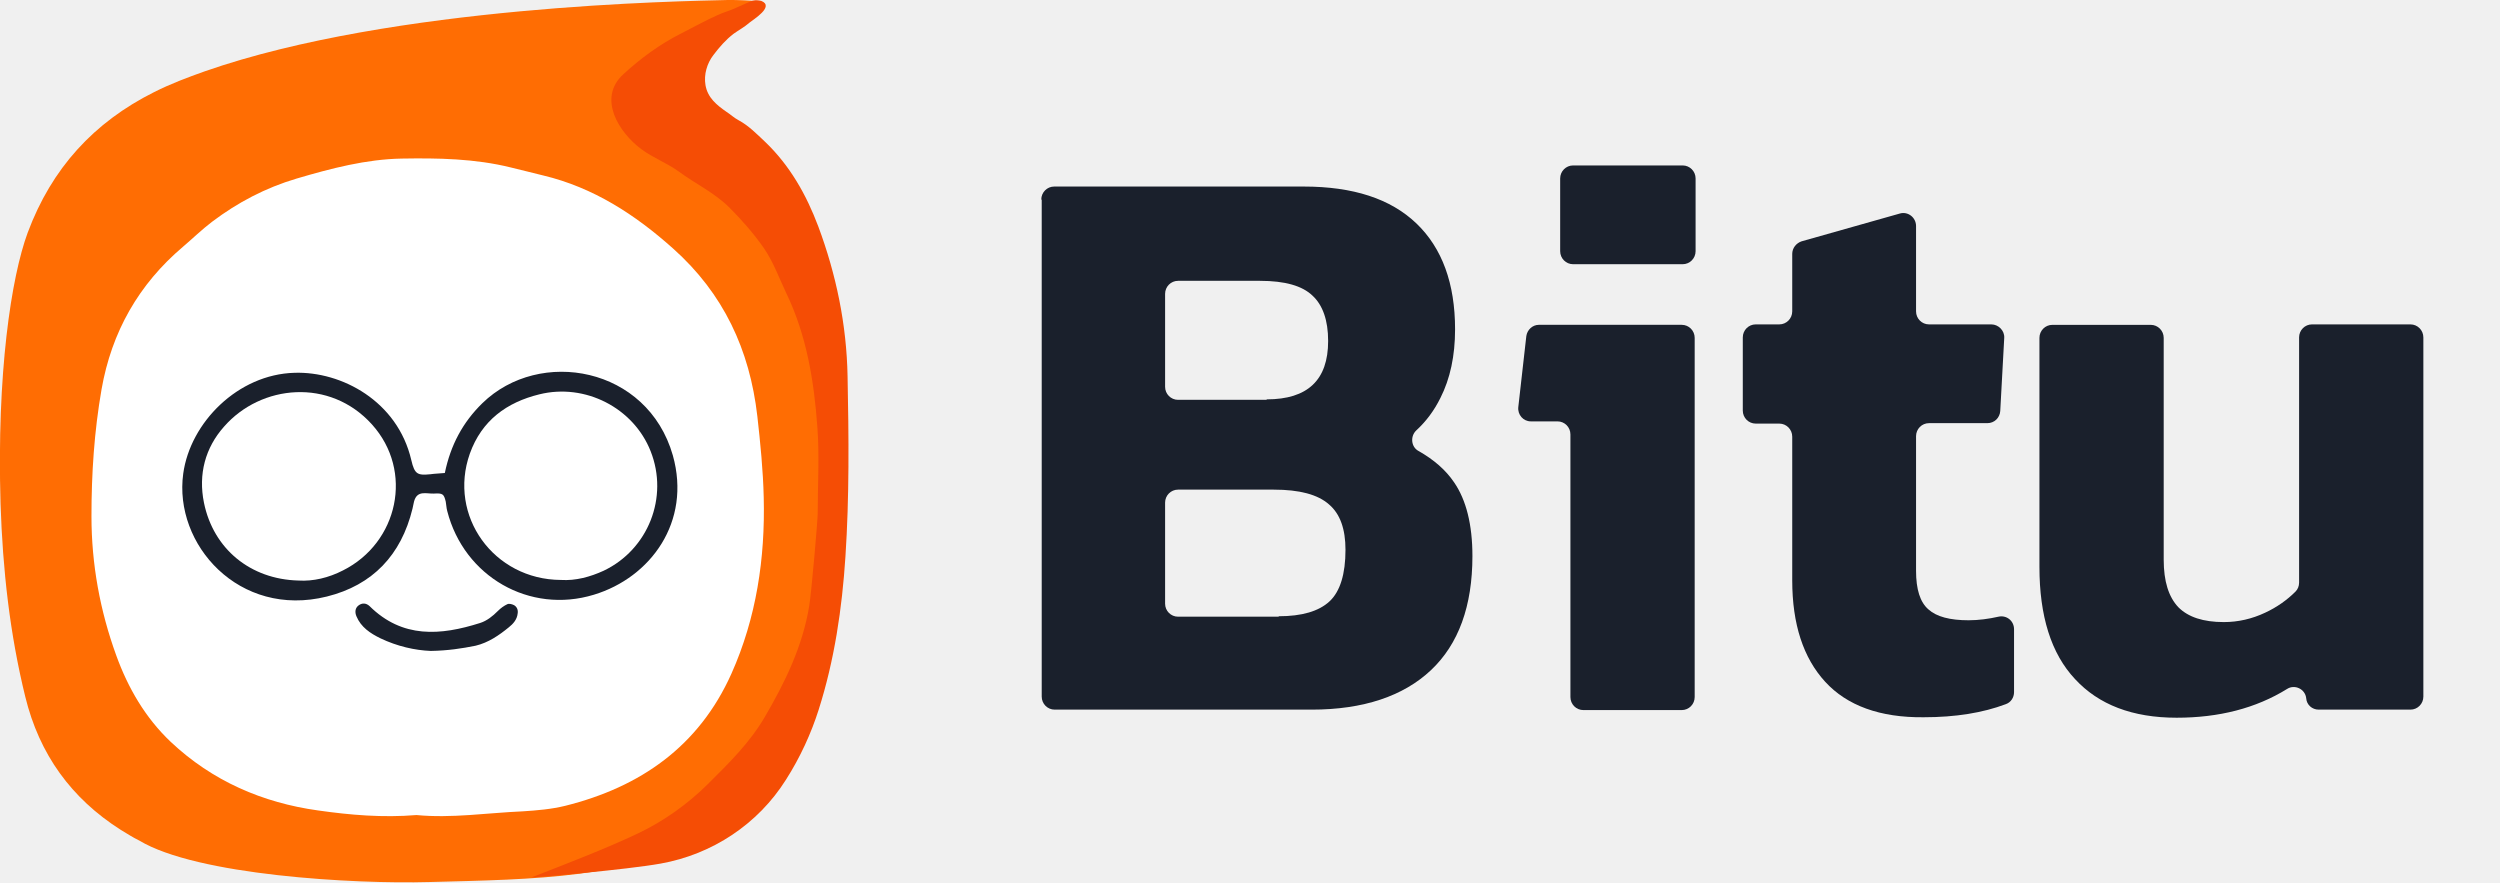
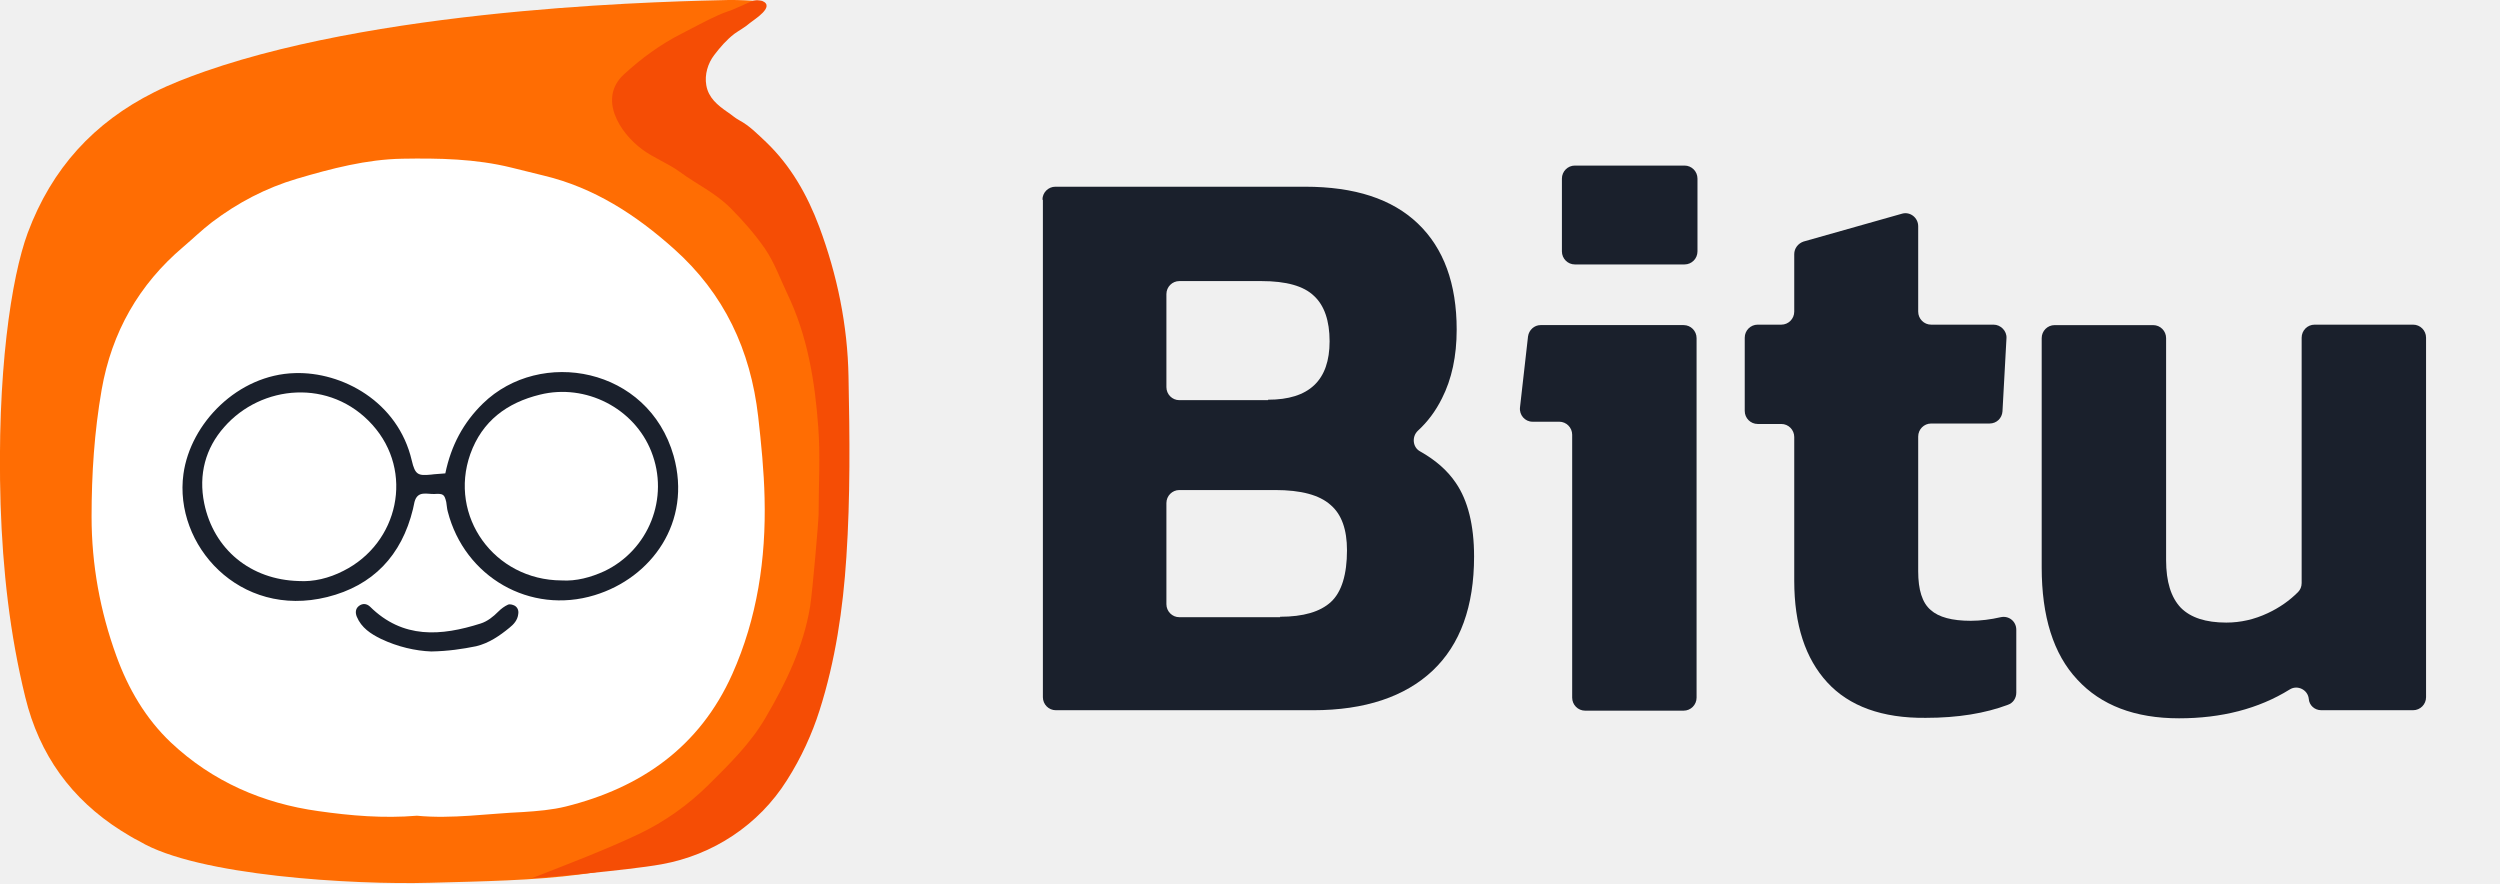
- <svg xmlns="http://www.w3.org/2000/svg" width="102" height="36" viewBox="0 0 102 36" fill="none">
-   <g clip-path="url(#clip0_977_12886)">
-     <path d="M42.484 8.143C42.484 7.849 42.721 7.611 43.011 7.611H53.188C55.205 7.611 56.732 8.106 57.786 9.113C58.84 10.121 59.367 11.568 59.367 13.437C59.367 14.518 59.167 15.452 58.767 16.24C58.513 16.753 58.185 17.192 57.786 17.559C57.531 17.797 57.568 18.236 57.877 18.401C58.494 18.749 58.985 19.171 59.33 19.684C59.821 20.398 60.075 21.406 60.075 22.688C60.075 24.721 59.512 26.278 58.385 27.341C57.259 28.403 55.623 28.953 53.515 28.953H43.029C42.739 28.953 42.502 28.715 42.502 28.422V8.143H42.484ZM51.68 16.294C53.352 16.294 54.188 15.507 54.188 13.913C54.188 13.07 53.969 12.448 53.551 12.063C53.133 11.66 52.425 11.458 51.407 11.458H48.063C47.773 11.458 47.536 11.697 47.536 11.99V15.782C47.536 16.075 47.773 16.313 48.063 16.313H51.68V16.294ZM52.17 25.143C53.115 25.143 53.806 24.941 54.242 24.538C54.678 24.135 54.896 23.421 54.896 22.431C54.896 21.589 54.678 20.966 54.224 20.581C53.77 20.178 53.024 19.977 51.97 19.977H48.063C47.773 19.977 47.536 20.215 47.536 20.508V24.63C47.536 24.923 47.773 25.161 48.063 25.161H52.17V25.143Z" fill="#1A202C" />
-     <path d="M63.546 17.192H62.456C62.147 17.192 61.911 16.917 61.947 16.606L62.274 13.711C62.31 13.455 62.529 13.253 62.783 13.253H68.616C68.907 13.253 69.143 13.491 69.143 13.784V28.44C69.143 28.733 68.907 28.971 68.616 28.971H64.6C64.309 28.971 64.073 28.733 64.073 28.44V17.723C64.073 17.43 63.837 17.192 63.546 17.192ZM64.182 6.75H68.653C68.944 6.75 69.18 6.988 69.18 7.281V10.249C69.18 10.542 68.944 10.78 68.653 10.78H64.182C63.892 10.78 63.655 10.542 63.655 10.249V7.281C63.655 6.988 63.892 6.75 64.182 6.75Z" fill="#1A202C" />
-     <path d="M74.468 27.817C73.577 26.846 73.123 25.472 73.123 23.677V17.815C73.123 17.522 72.887 17.283 72.596 17.283H71.633C71.342 17.283 71.106 17.045 71.106 16.752V13.766C71.106 13.473 71.342 13.235 71.633 13.235H72.596C72.887 13.235 73.123 12.997 73.123 12.704V10.359C73.123 10.121 73.287 9.919 73.505 9.846L77.521 8.71C77.848 8.619 78.175 8.875 78.175 9.223V12.704C78.175 12.997 78.411 13.235 78.702 13.235H81.246C81.537 13.235 81.791 13.491 81.773 13.784L81.61 16.77C81.591 17.045 81.373 17.265 81.083 17.265H78.702C78.411 17.265 78.175 17.503 78.175 17.796V23.292C78.175 24.043 78.339 24.574 78.684 24.867C79.011 25.161 79.556 25.307 80.319 25.307C80.719 25.307 81.137 25.252 81.537 25.161C81.864 25.087 82.173 25.326 82.173 25.674V28.238C82.173 28.458 82.046 28.66 81.828 28.733C80.901 29.081 79.792 29.264 78.484 29.264C76.703 29.282 75.358 28.788 74.468 27.817Z" fill="#1A202C" />
-     <path d="M84.662 27.707C83.681 26.663 83.209 25.124 83.209 23.128V13.785C83.209 13.492 83.445 13.254 83.736 13.254H87.752C88.042 13.254 88.279 13.492 88.279 13.785V22.834C88.279 23.714 88.478 24.355 88.878 24.776C89.278 25.179 89.896 25.381 90.732 25.381C91.313 25.381 91.877 25.253 92.422 24.996C92.894 24.776 93.312 24.483 93.658 24.135C93.749 24.044 93.803 23.915 93.803 23.769V13.767C93.803 13.473 94.039 13.235 94.33 13.235H98.346C98.637 13.235 98.873 13.473 98.873 13.767V28.422C98.873 28.715 98.637 28.953 98.346 28.953H94.603C94.33 28.953 94.112 28.752 94.094 28.495C94.057 28.11 93.621 27.909 93.312 28.11C92.04 28.898 90.532 29.283 88.806 29.283C87.007 29.283 85.625 28.752 84.662 27.707Z" fill="#1A202C" />
-     <path d="M17.512 35.987C14.428 36.075 8.034 35.712 5.683 34.295C5.422 34.169 5.173 34.006 4.924 33.856C2.909 32.577 1.603 30.771 1.031 28.426C0.396 25.843 0.11 23.223 0.023 20.564C-0.138 15.223 0.459 11.31 1.13 9.492C2.113 6.859 3.83 4.991 6.28 3.762C6.952 3.423 7.648 3.16 8.357 2.909C16.082 0.213 27.837 0.05 29.69 0C29.914 0 30.125 0 30.349 0.013C30.548 0.025 30.76 0.025 30.946 0.075C30.884 0.113 30.809 0.125 30.747 0.163C30.66 0.213 30.561 0.263 30.474 0.326C30.399 0.376 30.349 0.451 30.275 0.514C30.113 0.627 29.901 0.665 29.715 0.752C28.26 1.417 26.841 2.144 25.66 3.248C24.839 4 24.839 4.426 25.647 5.191C26.244 5.743 26.866 6.32 27.613 6.633C29.715 7.511 30.847 9.329 31.942 11.135C33.248 13.279 33.621 15.712 33.683 18.207C33.733 20.301 33.72 22.42 33.359 24.464C33.484 27.172 32.053 31.674 28.62 34.019C25.896 35.849 21.791 35.875 17.512 35.987Z" fill="#FF6D03" />
-     <path d="M30.575 0.927C30.376 1.103 30.14 1.228 29.929 1.379C29.605 1.629 29.356 1.918 29.108 2.244C28.846 2.582 28.71 3.046 28.784 3.473C28.871 3.987 29.244 4.288 29.642 4.564C29.817 4.676 29.941 4.802 30.128 4.902C30.551 5.128 30.874 5.466 31.222 5.792C32.23 6.758 32.901 7.949 33.387 9.241C34.12 11.209 34.543 13.253 34.581 15.36C34.63 17.817 34.655 20.263 34.494 22.708C34.357 24.827 34.046 26.933 33.399 28.965C33.1 29.905 32.653 30.896 32.068 31.811C30.924 33.629 29.058 34.858 26.956 35.234C25.563 35.485 21.881 35.799 21.682 35.799C23.062 35.26 24.704 34.633 26.023 34.006C27.08 33.504 28.05 32.814 28.884 31.987C29.742 31.134 30.6 30.294 31.21 29.241C32.031 27.836 32.74 26.382 33.014 24.739C33.113 24.125 33.362 21.216 33.362 20.965C33.362 19.786 33.436 18.608 33.349 17.429C33.212 15.548 32.914 13.692 32.081 11.962C31.782 11.335 31.57 10.72 31.172 10.131C30.762 9.542 30.289 9.002 29.779 8.488C29.157 7.861 28.386 7.51 27.69 6.996C27.204 6.645 26.645 6.444 26.16 6.081C25.252 5.404 24.368 4.012 25.426 3.034C26.135 2.382 26.918 1.805 27.789 1.366C28.287 1.115 28.772 0.839 29.282 0.614C29.518 0.501 29.779 0.438 30.016 0.325C30.152 0.263 30.302 0.2 30.439 0.137C30.526 0.1 30.625 0.049 30.725 0.024C30.824 -0.001 30.949 0.012 31.061 0.037C31.62 0.263 30.725 0.802 30.575 0.927Z" fill="#F54D05" />
-     <path d="M16.992 33.254C15.624 33.367 14.293 33.254 12.975 33.066C10.711 32.752 8.658 31.862 6.967 30.269C5.934 29.291 5.225 28.075 4.74 26.733C4.081 24.915 3.732 23.022 3.732 21.066C3.732 19.323 3.844 17.605 4.143 15.887C4.553 13.542 5.66 11.598 7.464 10.069C7.862 9.73 8.235 9.366 8.646 9.053C9.691 8.263 10.835 7.661 12.104 7.285C13.509 6.871 14.94 6.495 16.395 6.47C17.875 6.445 19.381 6.47 20.848 6.834C21.284 6.946 21.732 7.047 22.167 7.16C24.207 7.649 25.911 8.752 27.466 10.144C29.518 11.975 30.588 14.269 30.899 16.978C31.023 18.081 31.135 19.197 31.16 20.301C31.222 22.771 30.862 25.203 29.842 27.486C28.511 30.457 26.122 32.112 23.062 32.877C22.503 33.015 21.906 33.066 21.321 33.103C19.878 33.166 18.423 33.392 16.992 33.254Z" fill="white" />
-     <path d="M18.149 19.298C18.385 18.157 18.883 17.229 19.679 16.452C22.017 14.17 26.421 14.96 27.453 18.584C28.212 21.292 26.545 23.562 24.232 24.264C21.607 25.066 18.933 23.524 18.248 20.853C18.211 20.728 18.211 20.59 18.186 20.465C18.111 20.163 18.074 20.113 17.701 20.138C17.402 20.151 17.017 19.988 16.892 20.465C16.868 20.565 16.855 20.652 16.83 20.753C16.37 22.646 15.201 23.875 13.335 24.339C9.753 25.229 7.078 22.207 7.476 19.323C7.762 17.242 9.703 15.273 12.017 15.21C13.932 15.148 16.221 16.364 16.781 18.772C16.917 19.361 17.042 19.399 17.564 19.349C17.738 19.323 17.9 19.323 18.149 19.298Z" fill="#1A202C" />
-     <path d="M17.576 26.558C16.929 26.533 16.208 26.37 15.524 26.044C15.113 25.843 14.728 25.593 14.541 25.141C14.479 24.991 14.479 24.815 14.628 24.702C14.777 24.59 14.939 24.602 15.076 24.727C16.419 26.057 17.974 25.931 19.591 25.417C19.865 25.329 20.101 25.141 20.313 24.928C20.425 24.815 20.562 24.715 20.698 24.652C20.773 24.615 20.897 24.652 20.972 24.69C21.084 24.753 21.146 24.878 21.121 25.028C21.096 25.279 20.935 25.455 20.761 25.593C20.363 25.919 19.927 26.22 19.405 26.345C18.845 26.458 18.273 26.546 17.576 26.558Z" fill="#1A202C" />
-     <path d="M12.178 23.686C10.213 23.636 8.707 22.395 8.322 20.514C8.085 19.348 8.372 18.27 9.143 17.404C10.648 15.686 13.459 15.411 15.176 17.317C16.892 19.223 16.245 22.144 13.994 23.273C13.409 23.574 12.775 23.724 12.178 23.686Z" fill="white" />
-     <path d="M22.888 23.662C20.139 23.65 18.273 21.042 19.169 18.509C19.654 17.154 20.674 16.415 22.005 16.089C23.87 15.625 25.848 16.64 26.545 18.408C27.291 20.289 26.445 22.421 24.629 23.286C24.082 23.537 23.485 23.7 22.888 23.662Z" fill="white" />
+ <svg xmlns="http://www.w3.org/2000/svg" width="201" height="71" viewBox="0 0 201 71" fill="none">
+   <g clip-path="url(#clip0_1833_31426)">
+     <path d="M83.812 16.059C83.812 15.481 84.279 15.012 84.852 15.012H104.928C108.908 15.012 111.919 15.987 113.998 17.974C116.078 19.961 117.117 22.816 117.117 26.501C117.117 28.632 116.723 30.475 115.934 32.029C115.432 33.04 114.787 33.907 113.998 34.63C113.497 35.1 113.568 35.967 114.178 36.292C115.397 36.978 116.365 37.809 117.046 38.821C118.014 40.23 118.516 42.217 118.516 44.746C118.516 48.756 117.404 51.827 115.181 53.923C112.959 56.018 109.732 57.102 105.574 57.102H84.888C84.314 57.102 83.848 56.633 83.848 56.054V16.059H83.812ZM101.953 32.137C105.251 32.137 106.9 30.583 106.9 27.44C106.9 25.778 106.47 24.55 105.645 23.791C104.821 22.996 103.423 22.599 101.415 22.599H94.819C94.245 22.599 93.779 23.069 93.779 23.647V31.125C93.779 31.703 94.245 32.173 94.819 32.173H101.953V32.137ZM102.921 49.587C104.785 49.587 106.147 49.19 107.008 48.395C107.868 47.6 108.298 46.191 108.298 44.24C108.298 42.578 107.868 41.35 106.972 40.591C106.076 39.796 104.606 39.399 102.526 39.399H94.819C94.245 39.399 93.779 39.869 93.779 40.447V48.576C93.779 49.154 94.245 49.623 94.819 49.623H102.921V49.587Z" fill="#1A202C" />
+     <path d="M125.363 33.906H123.212C122.603 33.906 122.137 33.364 122.208 32.75L122.854 27.042C122.925 26.536 123.356 26.138 123.858 26.138H135.366C135.939 26.138 136.405 26.608 136.405 27.186V56.09C136.405 56.667 135.939 57.137 135.366 57.137H127.443C126.869 57.137 126.403 56.667 126.403 56.09V34.954C126.403 34.376 125.937 33.906 125.363 33.906ZM126.618 13.312H135.437C136.011 13.312 136.477 13.782 136.477 14.36V20.213C136.477 20.791 136.011 21.261 135.437 21.261H126.618C126.044 21.261 125.578 20.791 125.578 20.213V14.36C125.578 13.782 126.044 13.312 126.618 13.312Z" fill="#1A202C" />
+     <path d="M146.91 54.861C145.153 52.946 144.257 50.237 144.257 46.696V35.135C144.257 34.557 143.791 34.087 143.217 34.087H141.317C140.743 34.087 140.277 33.617 140.277 33.039V27.15C140.277 26.572 140.743 26.102 141.317 26.102H143.217C143.791 26.102 144.257 25.633 144.257 25.055V20.43C144.257 19.96 144.579 19.563 145.01 19.419L152.933 17.178C153.578 16.998 154.223 17.504 154.223 18.19V25.055C154.223 25.633 154.689 26.102 155.263 26.102H160.282C160.855 26.102 161.357 26.608 161.321 27.186L160.999 33.075C160.963 33.617 160.533 34.051 159.959 34.051H155.263C154.689 34.051 154.223 34.52 154.223 35.099V45.937C154.223 47.419 154.546 48.466 155.227 49.044C155.872 49.623 156.948 49.912 158.453 49.912C159.242 49.912 160.067 49.803 160.855 49.623C161.501 49.478 162.11 49.948 162.11 50.634V55.692C162.11 56.126 161.859 56.523 161.429 56.668C159.601 57.354 157.414 57.715 154.833 57.715C151.319 57.752 148.666 56.776 146.91 54.861Z" fill="#1A202C" />
+     <path d="M167.02 54.645C165.084 52.585 164.152 49.55 164.152 45.612V27.186C164.152 26.608 164.618 26.139 165.192 26.139H173.115C173.688 26.139 174.155 26.608 174.155 27.186V45.034C174.155 46.768 174.549 48.033 175.338 48.864C176.126 49.659 177.345 50.056 178.994 50.056C180.142 50.056 181.253 49.803 182.328 49.297C183.26 48.864 184.085 48.286 184.766 47.599C184.945 47.419 185.053 47.166 185.053 46.877V27.15C185.053 26.572 185.519 26.102 186.093 26.102H194.016C194.589 26.102 195.055 26.572 195.055 27.15V56.054C195.055 56.632 194.589 57.101 194.016 57.101H186.63C186.093 57.101 185.662 56.704 185.627 56.198C185.555 55.439 184.694 55.042 184.085 55.439C181.576 56.993 178.6 57.752 175.194 57.752C171.645 57.752 168.92 56.704 167.02 54.645Z" fill="#1A202C" />
+     <path d="M34.549 70.975C28.463 71.148 15.85 70.431 11.212 67.637C10.697 67.389 10.206 67.068 9.715 66.771C5.74 64.249 3.163 60.688 2.035 56.063C0.783 50.969 0.219 45.8 0.047 40.557C-0.272 30.022 0.906 22.306 2.231 18.721C4.169 13.527 7.556 9.843 12.39 7.419C13.715 6.751 15.089 6.232 16.488 5.737C31.727 0.42 54.916 0.099 58.573 0C59.014 0 59.432 0 59.873 0.025C60.266 0.049 60.683 0.049 61.051 0.148C60.928 0.223 60.781 0.247 60.658 0.321C60.487 0.42 60.291 0.519 60.119 0.643C59.971 0.742 59.873 0.89 59.726 1.014C59.407 1.236 58.99 1.311 58.622 1.484C55.751 2.795 52.953 4.229 50.622 6.405C49.002 7.889 49.002 8.73 50.597 10.238C51.775 11.326 53.002 12.464 54.475 13.082C58.622 14.813 60.855 18.399 63.014 21.96C65.591 26.189 66.327 30.987 66.45 35.908C66.548 40.038 66.523 44.217 65.812 48.248C66.057 53.59 63.235 62.468 56.462 67.093C51.088 70.703 42.99 70.753 34.549 70.975Z" fill="#FF6D03" />
+     <path d="M60.319 1.829C59.926 2.175 59.46 2.423 59.043 2.719C58.405 3.214 57.914 3.783 57.423 4.426C56.908 5.093 56.638 6.008 56.785 6.849C56.957 7.863 57.693 8.457 58.478 9.001C58.822 9.223 59.067 9.471 59.435 9.668C60.27 10.114 60.908 10.781 61.595 11.424C63.583 13.329 64.908 15.678 65.865 18.225C67.313 22.108 68.147 26.139 68.221 30.293C68.319 35.14 68.368 39.963 68.049 44.785C67.779 48.965 67.165 53.119 65.889 57.125C65.3 58.98 64.417 60.934 63.264 62.739C61.006 66.325 57.325 68.749 53.178 69.49C50.43 69.985 43.166 70.603 42.773 70.603C45.497 69.54 48.736 68.303 51.338 67.067C53.423 66.078 55.337 64.718 56.982 63.085C58.675 61.404 60.368 59.747 61.57 57.669C63.19 54.9 64.589 52.031 65.129 48.791C65.325 47.58 65.816 41.842 65.816 41.348C65.816 39.023 65.963 36.698 65.791 34.374C65.521 30.664 64.932 27.004 63.288 23.591C62.699 22.355 62.282 21.143 61.497 19.981C60.687 18.819 59.755 17.755 58.748 16.741C57.522 15.505 56 14.812 54.626 13.798C53.669 13.106 52.565 12.71 51.608 11.993C49.816 10.658 48.074 7.913 50.16 5.984C51.558 4.698 53.104 3.56 54.822 2.695C55.804 2.2 56.761 1.656 57.767 1.211C58.233 0.988 58.748 0.865 59.215 0.642C59.485 0.518 59.779 0.395 60.049 0.271C60.221 0.197 60.417 0.098 60.613 0.048C60.81 -0.001 61.055 0.024 61.276 0.073C62.38 0.518 60.613 1.582 60.319 1.829Z" fill="#F54D05" />
+     <path d="M33.522 65.584C30.823 65.807 28.197 65.584 25.596 65.213C21.13 64.595 17.081 62.839 13.743 59.699C11.707 57.77 10.308 55.371 9.351 52.725C8.05 49.139 7.363 45.405 7.363 41.547C7.363 38.109 7.584 34.721 8.173 31.333C8.983 26.709 11.167 22.875 14.725 19.858C15.51 19.191 16.246 18.474 17.056 17.855C19.117 16.297 21.375 15.11 23.878 14.368C26.651 13.552 29.473 12.81 32.344 12.761C35.264 12.711 38.233 12.761 41.129 13.478C41.988 13.701 42.871 13.899 43.73 14.121C47.755 15.086 51.117 17.262 54.184 20.007C58.233 23.617 60.343 28.143 60.957 33.485C61.202 35.661 61.423 37.862 61.472 40.038C61.595 44.91 60.883 49.708 58.871 54.209C56.245 60.069 51.534 63.334 45.497 64.842C44.393 65.115 43.215 65.213 42.062 65.288C39.215 65.411 36.344 65.856 33.522 65.584Z" fill="white" />
+     <path d="M35.804 38.06C36.27 35.81 37.252 33.98 38.822 32.446C43.436 27.945 52.123 29.503 54.159 36.65C55.656 41.992 52.368 46.468 47.804 47.853C42.626 49.436 37.35 46.394 36 41.127C35.927 40.879 35.927 40.607 35.878 40.36C35.73 39.766 35.657 39.667 34.92 39.717C34.332 39.742 33.571 39.42 33.325 40.36C33.276 40.558 33.252 40.731 33.203 40.929C32.295 44.663 29.988 47.087 26.307 48.002C19.24 49.757 13.964 43.797 14.749 38.109C15.314 34.004 19.142 30.122 23.706 29.998C27.485 29.874 32 32.273 33.105 37.021C33.375 38.184 33.62 38.258 34.651 38.159C34.994 38.109 35.313 38.109 35.804 38.06Z" fill="#1A202C" />
+     <path d="M34.674 52.378C33.398 52.329 31.975 52.007 30.625 51.364C29.816 50.968 29.055 50.474 28.687 49.584C28.564 49.287 28.564 48.941 28.858 48.718C29.153 48.495 29.472 48.52 29.742 48.767C32.392 51.389 35.46 51.142 38.65 50.128C39.19 49.955 39.656 49.584 40.073 49.163C40.294 48.941 40.564 48.743 40.834 48.619C40.981 48.545 41.226 48.619 41.373 48.693C41.594 48.817 41.717 49.064 41.668 49.361C41.619 49.856 41.3 50.202 40.956 50.474C40.171 51.117 39.312 51.71 38.282 51.958C37.177 52.18 36.048 52.353 34.674 52.378Z" fill="#1A202C" />
+     <path d="M24.024 46.715C20.147 46.616 17.178 44.168 16.417 40.458C15.951 38.158 16.515 36.032 18.036 34.325C21.006 30.937 26.552 30.393 29.938 34.152C33.324 37.911 32.048 43.673 27.607 45.899C26.453 46.492 25.202 46.789 24.024 46.715Z" fill="white" />
+     <path d="M45.151 46.667C39.728 46.642 36.047 41.498 37.814 36.503C38.771 33.832 40.783 32.373 43.409 31.73C47.09 30.815 50.992 32.818 52.366 36.305C53.838 40.014 52.17 44.218 48.587 45.925C47.507 46.419 46.329 46.741 45.151 46.667Z" fill="white" />
  </g>
  <defs>
-     <clipPath id="clip0_977_12886">
-       <rect width="101.887" height="36" fill="white" />
+     <clipPath id="clip0_1833_31426">
+       <rect width="201" height="71" fill="white" />
    </clipPath>
  </defs>
</svg>
